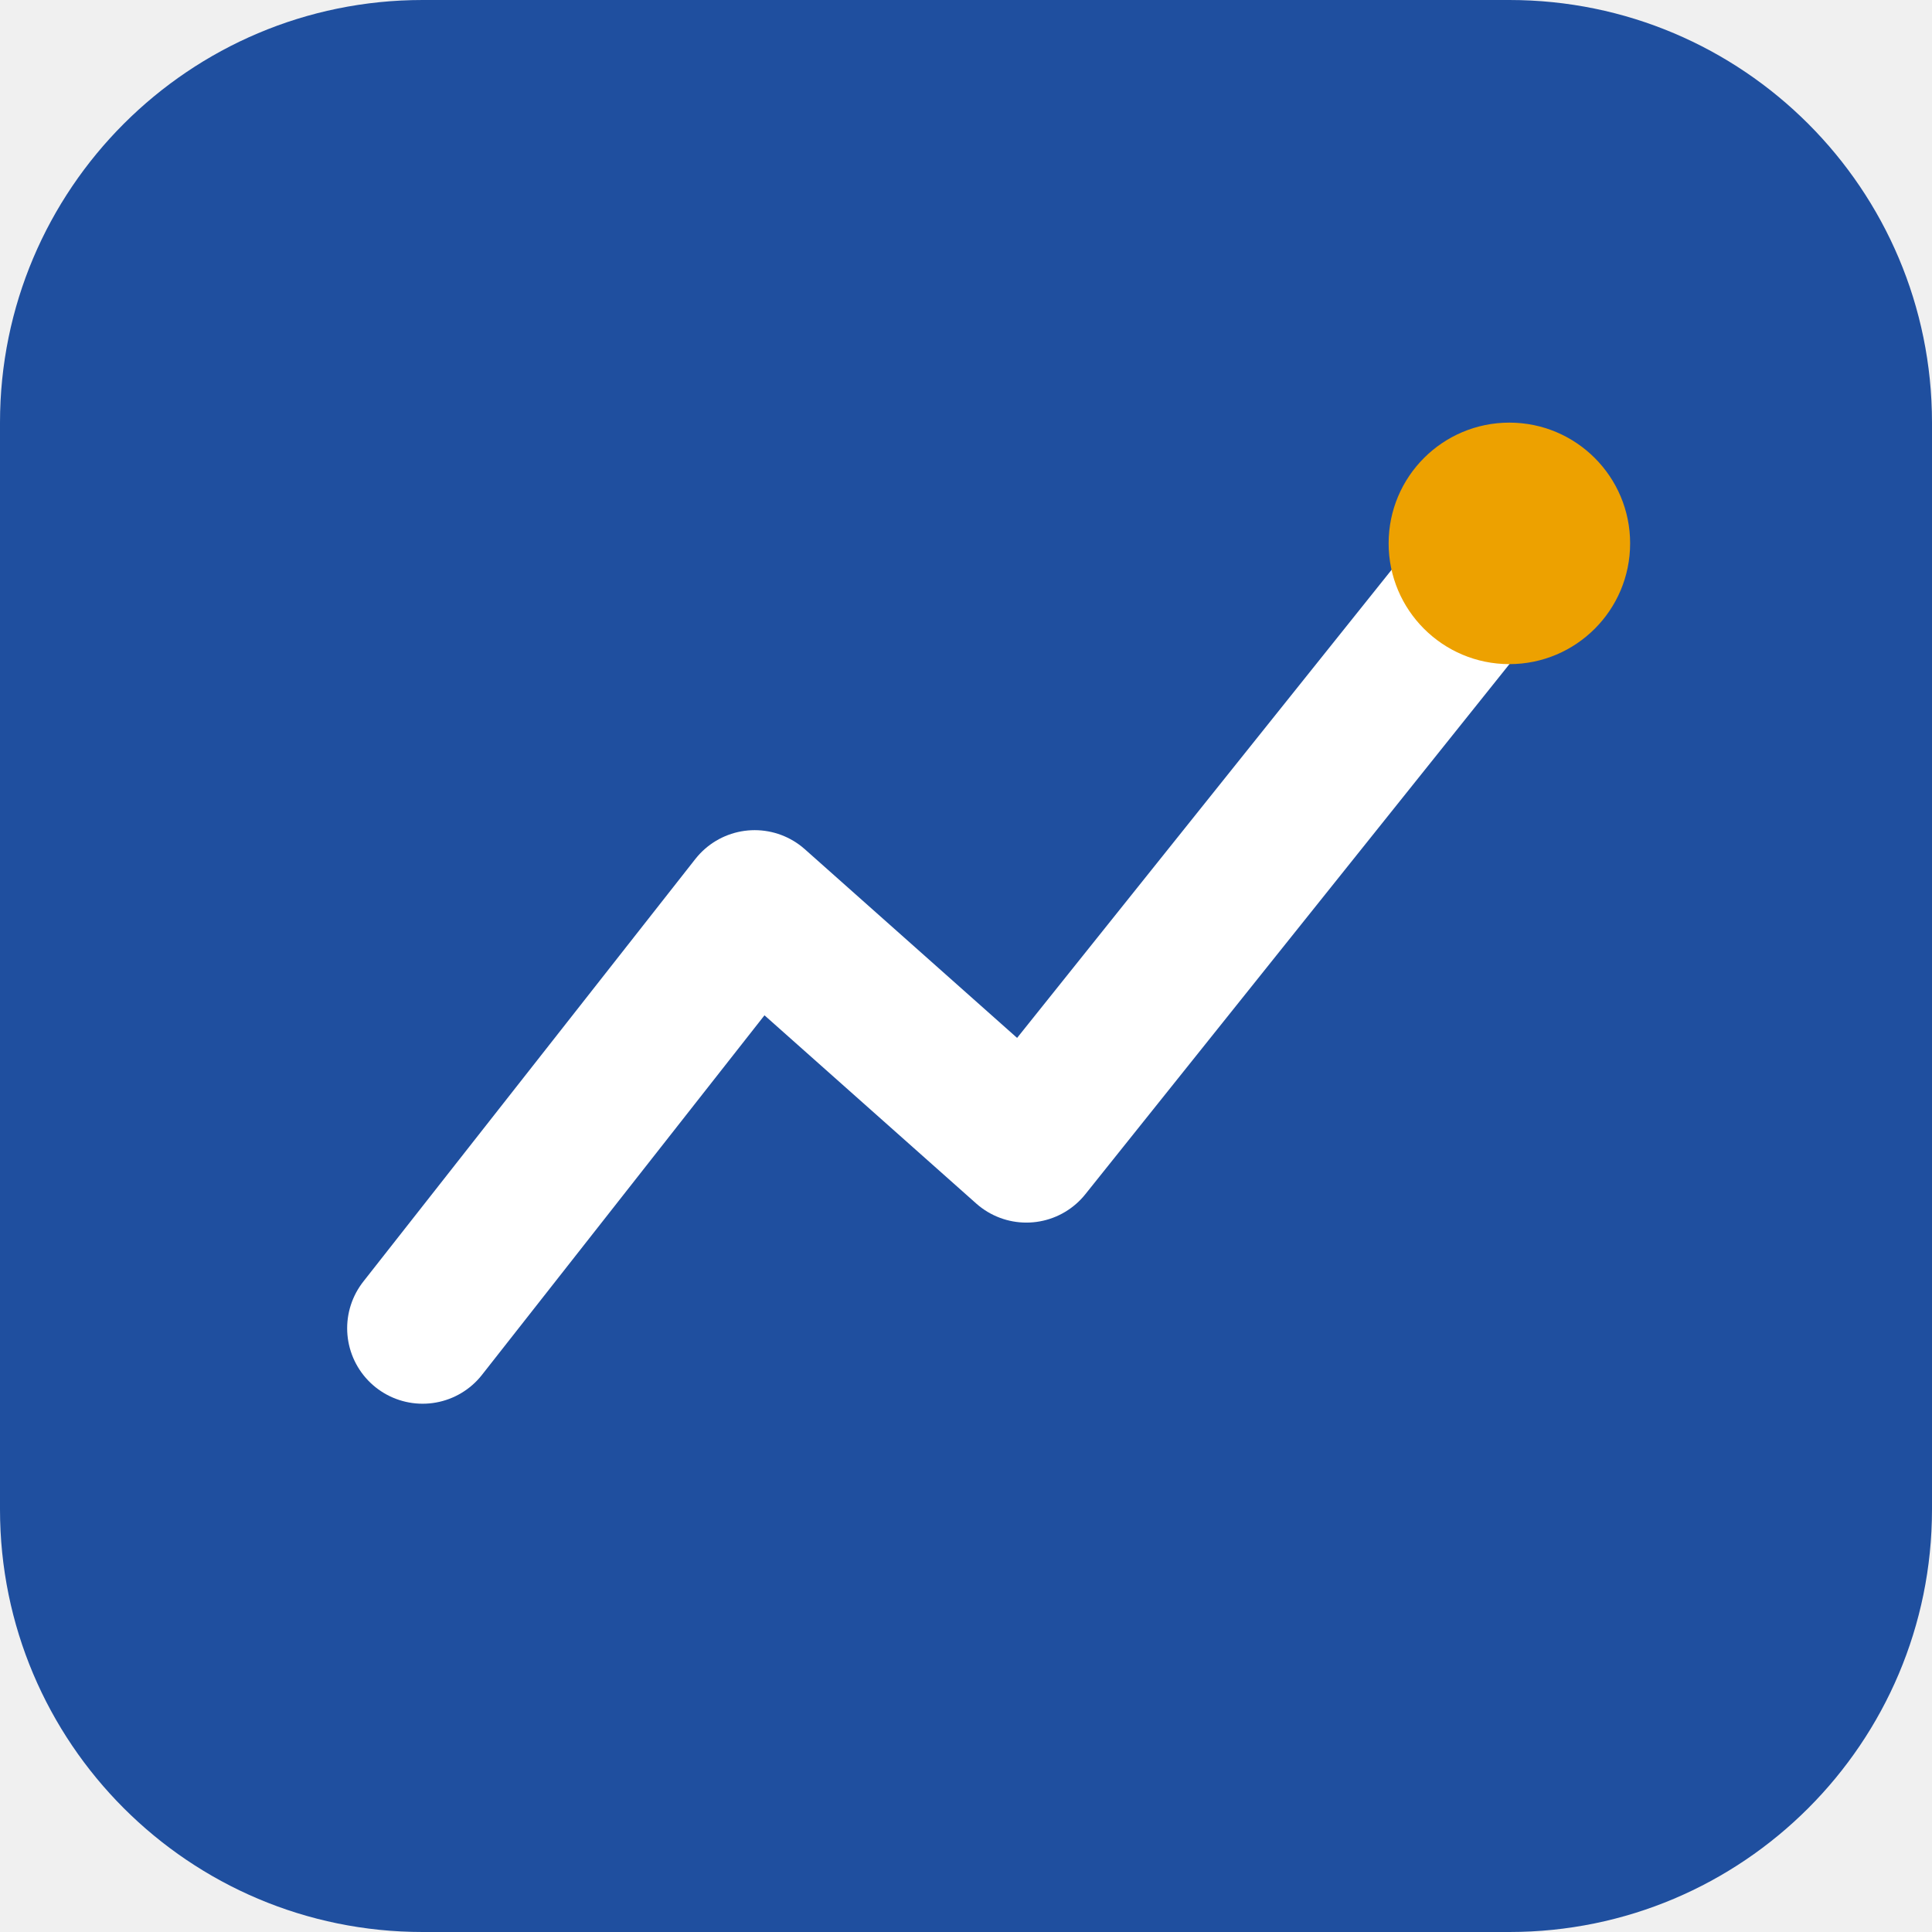
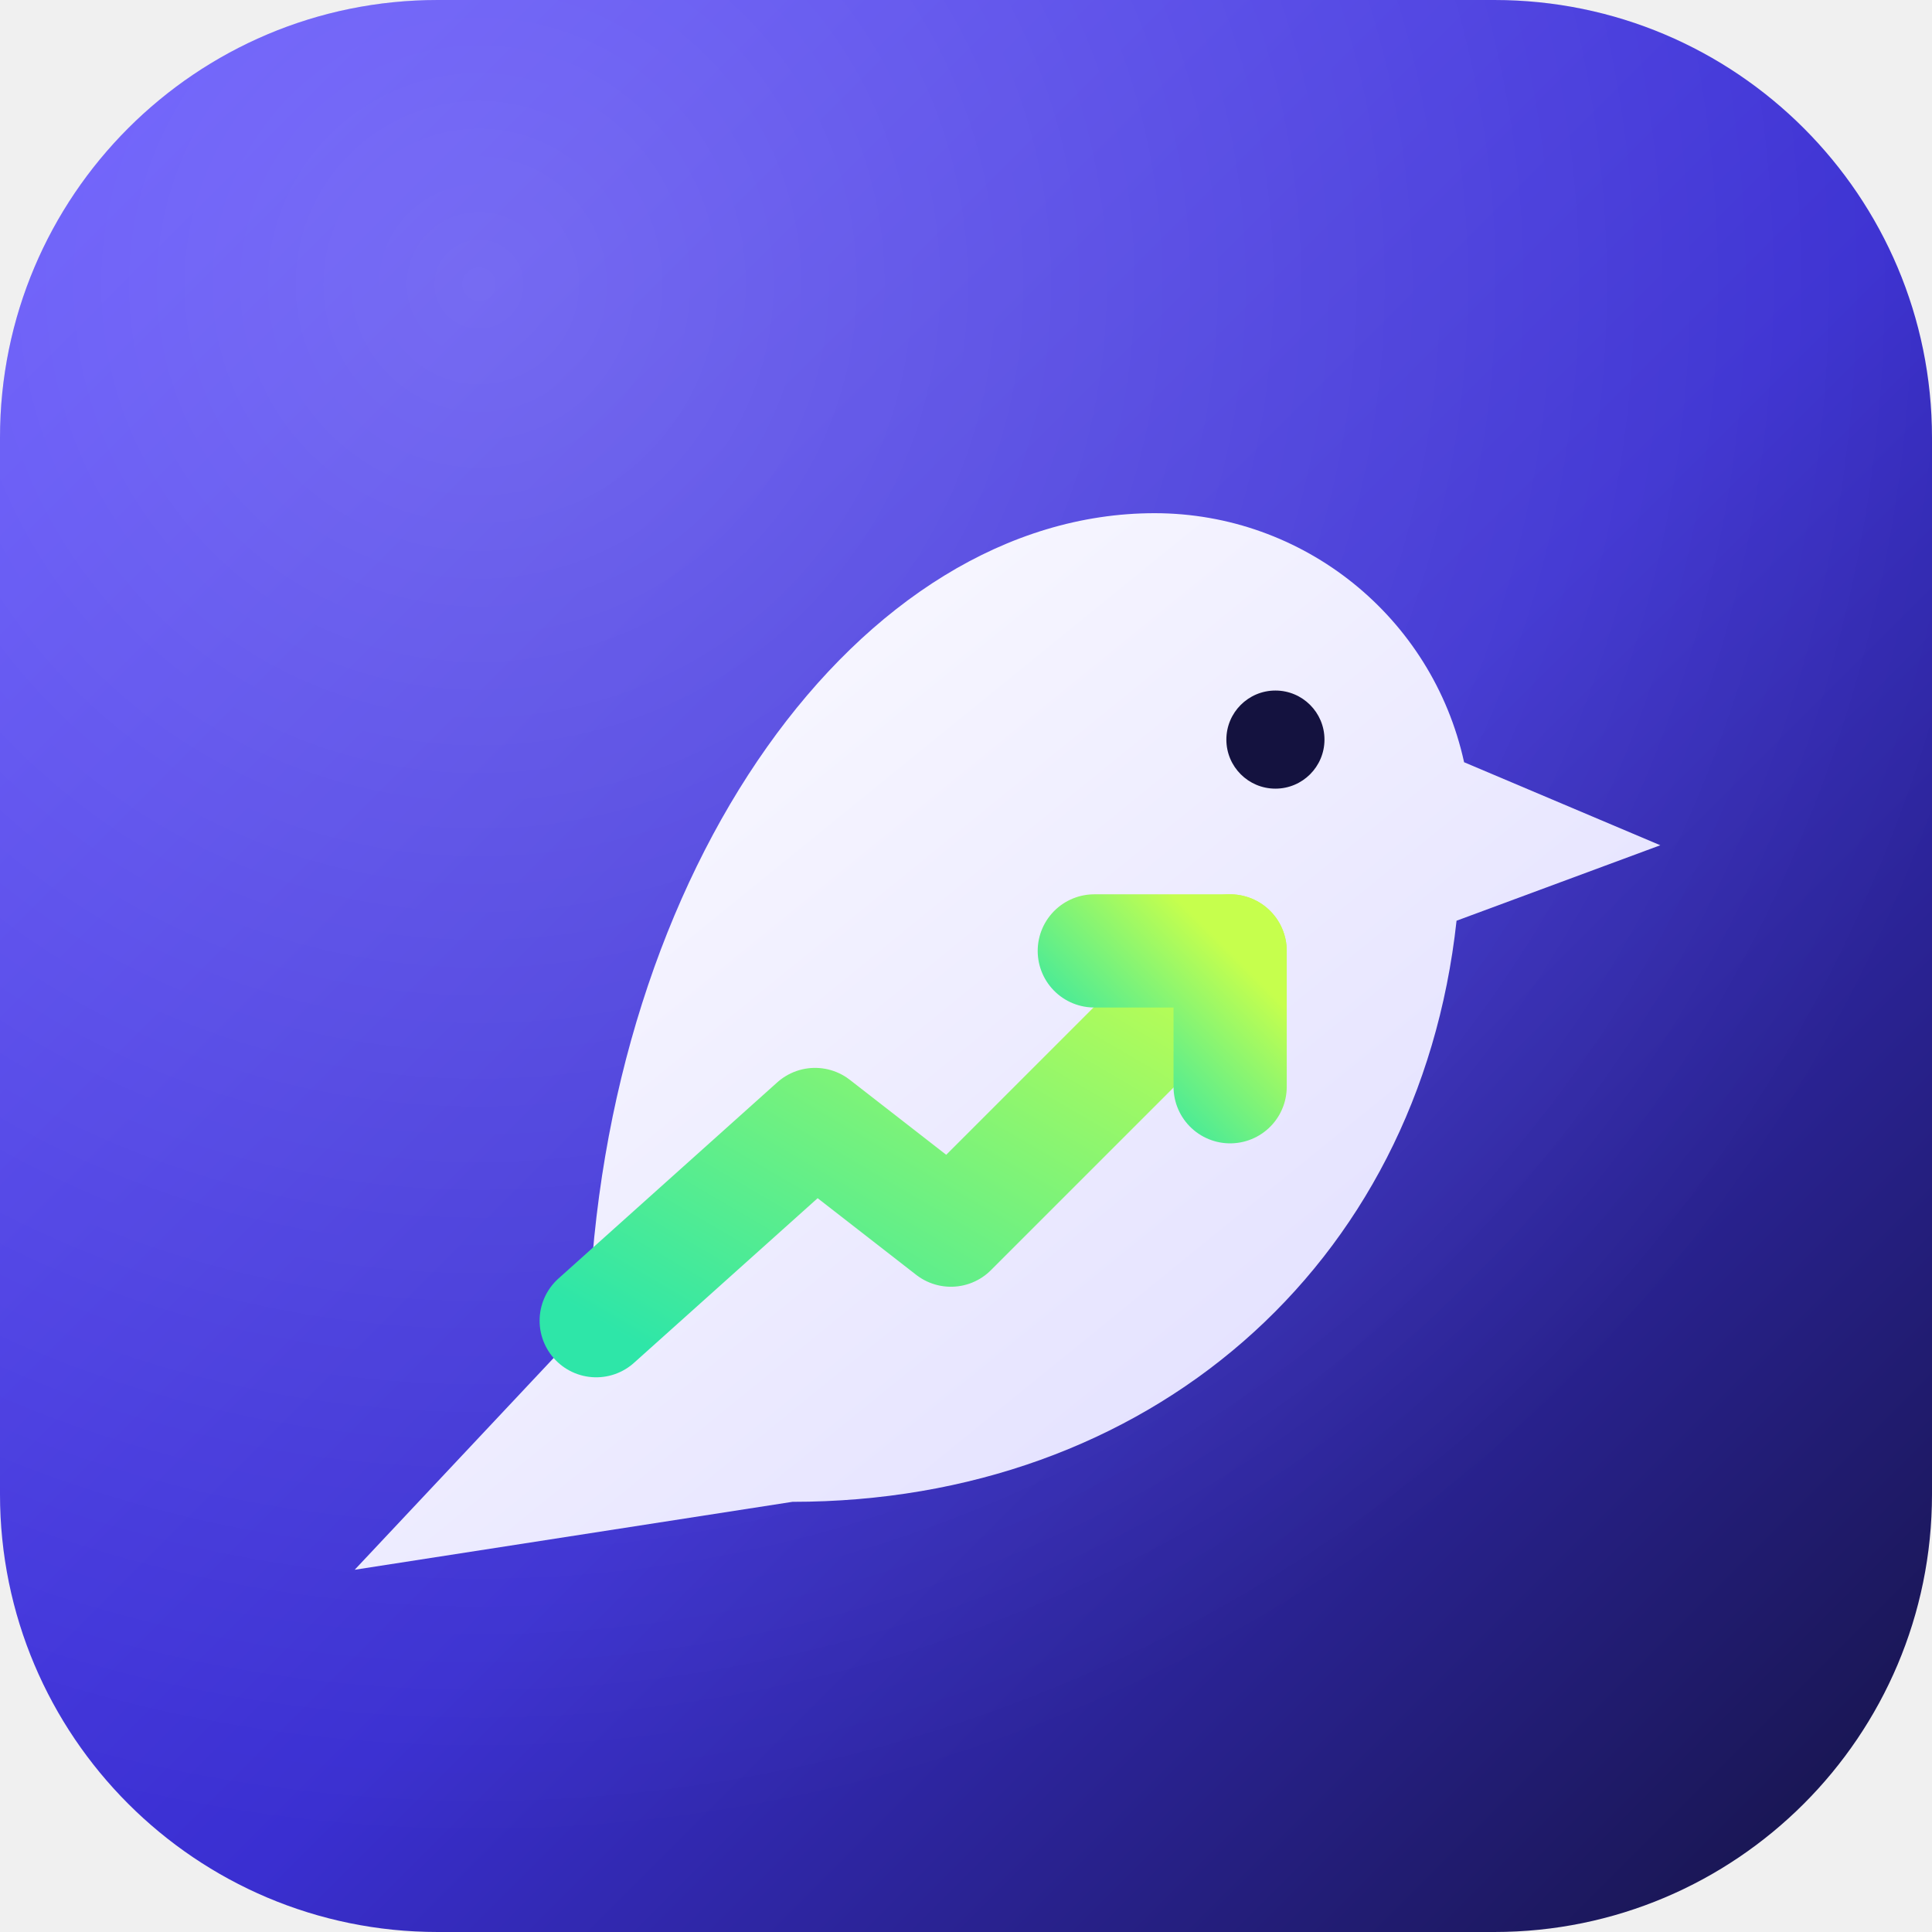
- <svg xmlns="http://www.w3.org/2000/svg" viewBox="0 0 64 64">
-   <rect width="64" height="64" rx="14" fill="#1f4f9f" />
-   <path d="M14 44l11-14 9 8 16-20" fill="none" stroke="#fff" stroke-width="5" stroke-linecap="round" stroke-linejoin="round" />
-   <circle cx="50" cy="18" r="4" fill="#eda100" />
+ <svg xmlns="http://www.w3.org/2000/svg" viewBox="0 0 512 512">
+   <defs>
+     <linearGradient id="bg" x1="0" y1="0" x2="1" y2="1">
+       <stop offset="0" stop-color="#5B4BFF" />
+       <stop offset=".55" stop-color="#3A2FD1" />
+       <stop offset="1" stop-color="#14123F" />
+     </linearGradient>
+     <linearGradient id="bd" x1="0" y1="0" x2="1" y2="1">
+       <stop offset="0" stop-color="#FFFFFF" />
+       <stop offset="1" stop-color="#DCD9FF" />
+     </linearGradient>
+     <linearGradient id="ac" x1="0" y1="1" x2="1" y2="0">
+       <stop offset="0" stop-color="#2EE6A8" />
+       <stop offset="1" stop-color="#C6FF4D" />
+     </linearGradient>
+     <radialGradient id="gl" cx=".25" cy=".15" r=".8">
+       <stop offset="0" stop-color="#fff" stop-opacity=".22" />
+       <stop offset="1" stop-color="#fff" stop-opacity="0" />
+     </radialGradient>
+   </defs>
+   <rect width="512" height="512" rx="116" fill="url(#bg)" />
+   <rect width="512" height="512" rx="116" fill="url(#gl)" />
+   <g transform="translate(-12 4)">
+     <path d="M318 132a84 84 0 0 1 82 66l52 22-54 20c-10 92-82 154-176 154l-116 18 62-66c4-120 72-214 150-214z" fill="url(#bd)" />
+     <path d="M170 346l58-52 36 28 74-74" fill="none" stroke="url(#ac)" stroke-width="30" stroke-linecap="round" stroke-linejoin="round" />
+     <path d="M302 248h36v36" fill="none" stroke="url(#ac)" stroke-width="30" stroke-linecap="round" stroke-linejoin="round" />
+     <circle cx="350" cy="192" r="13" fill="#14123F" />
+   </g>
</svg>
